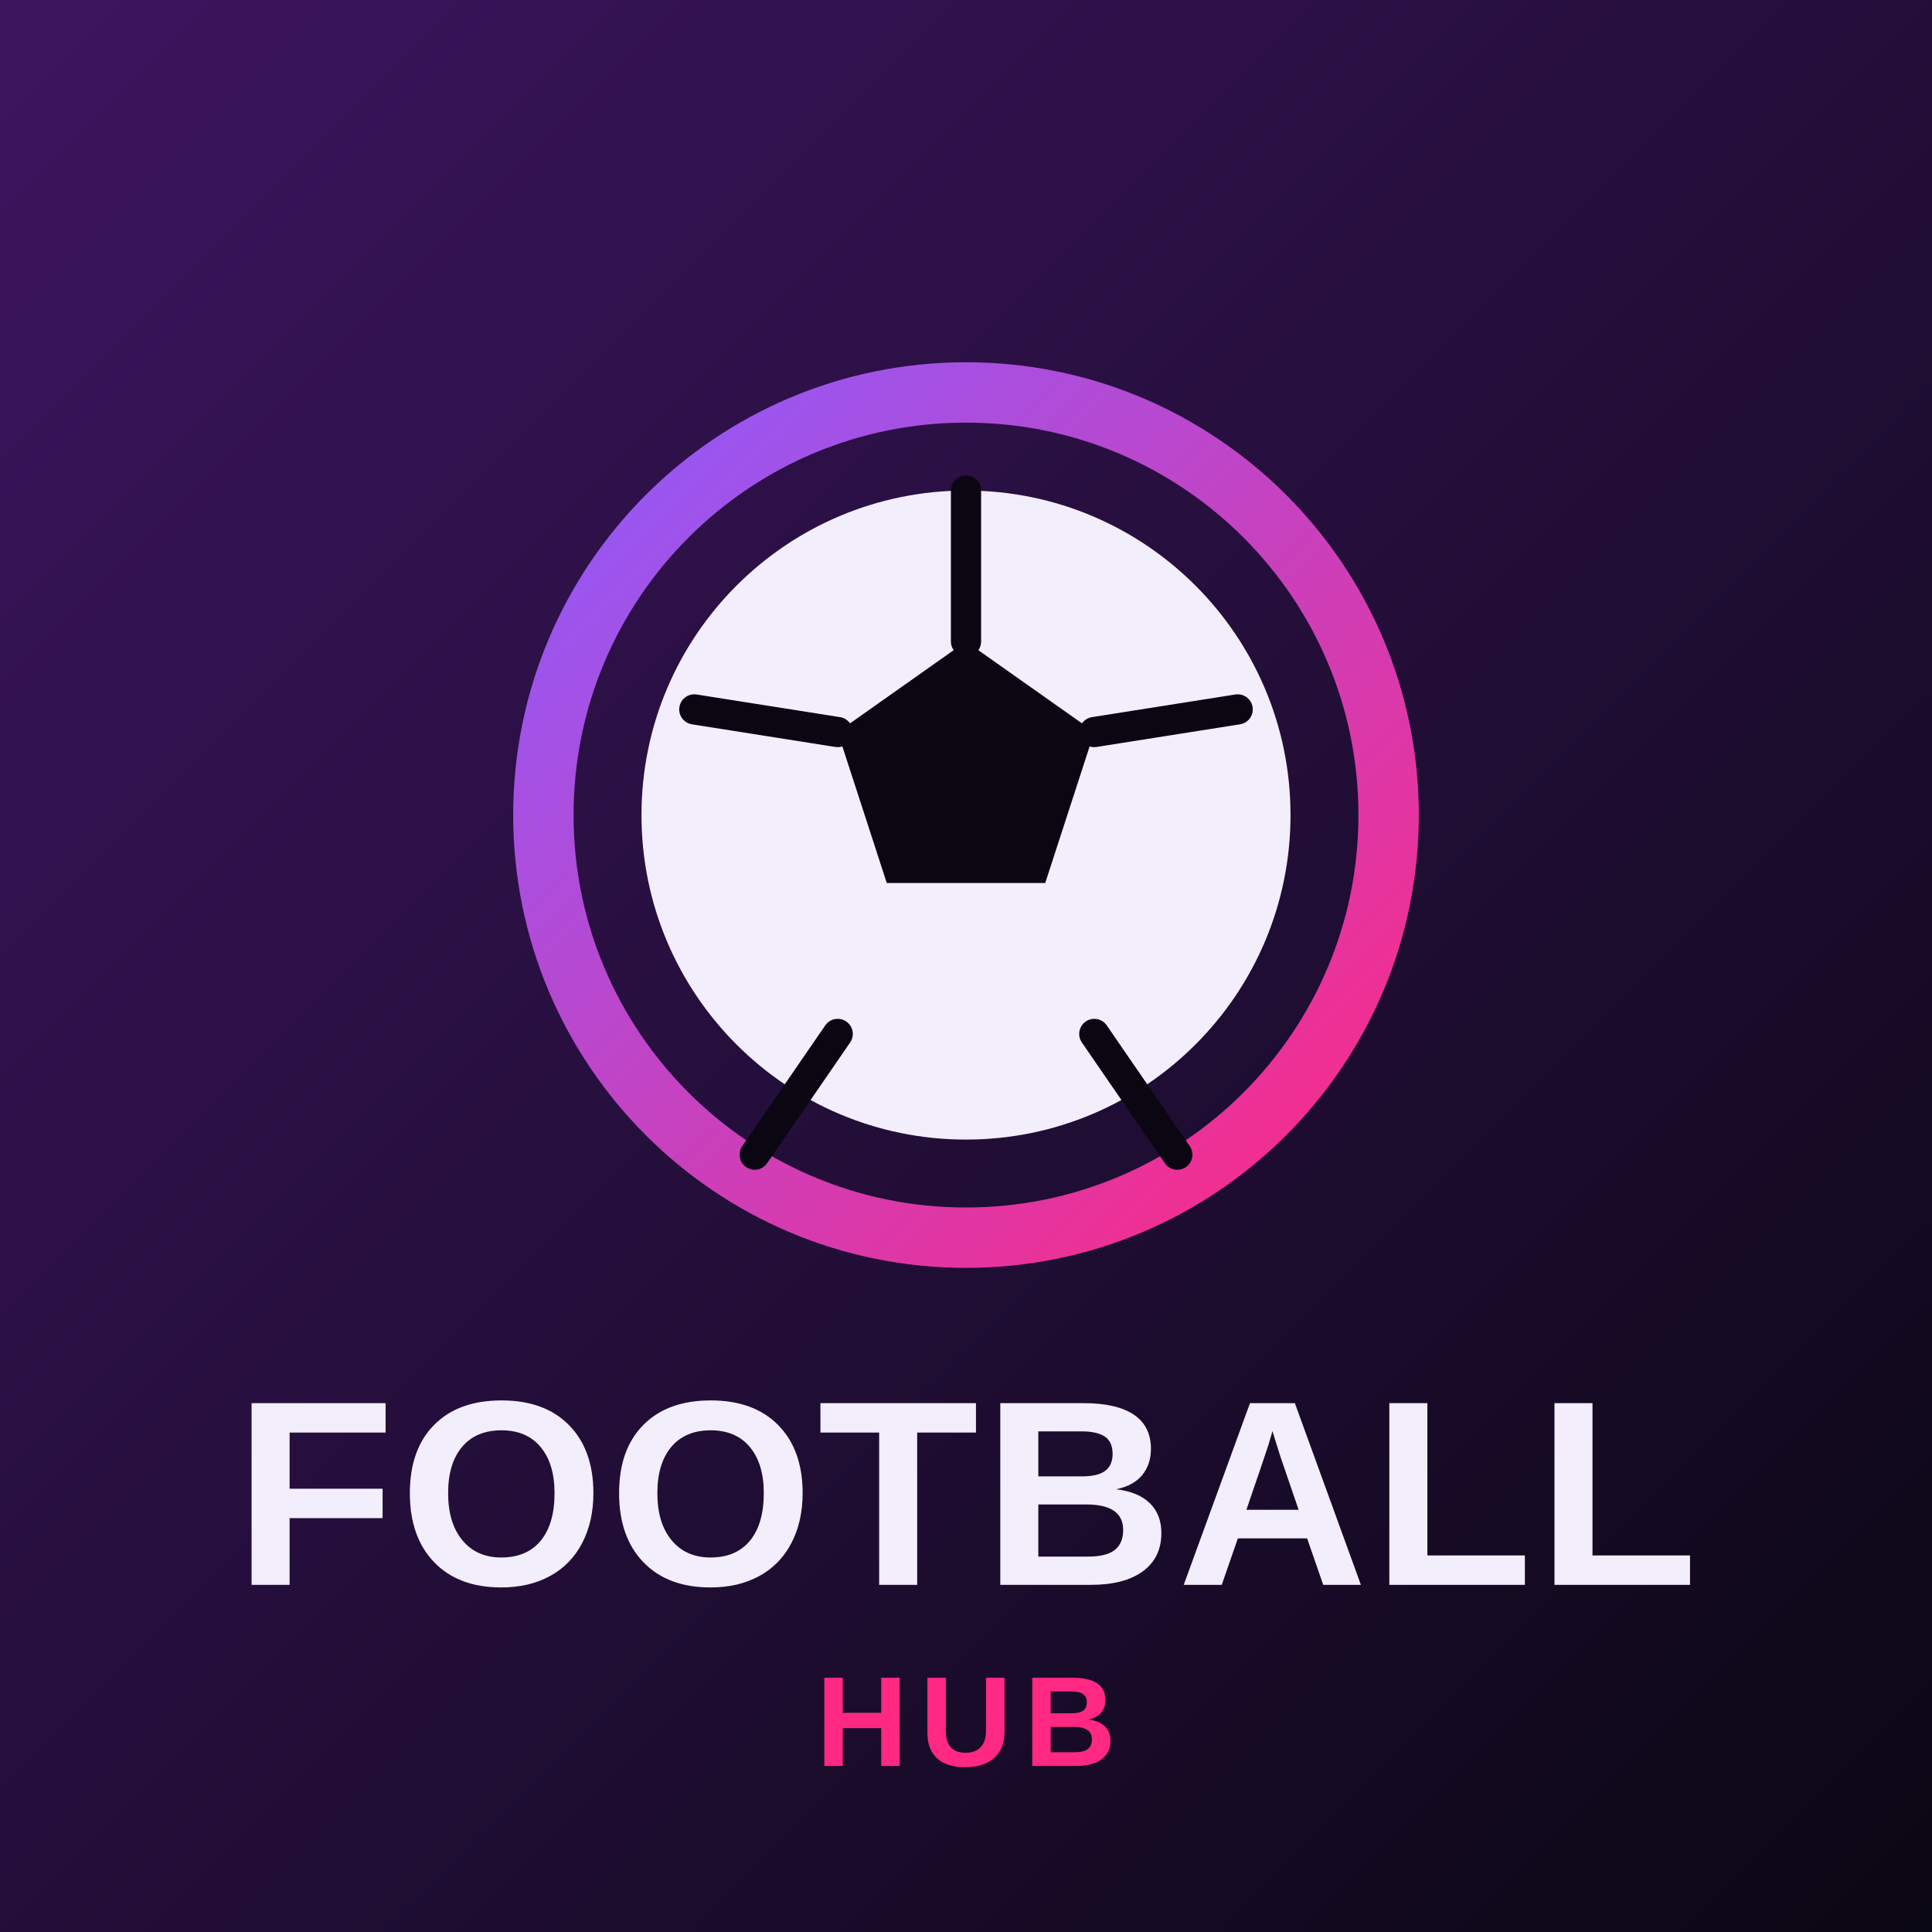
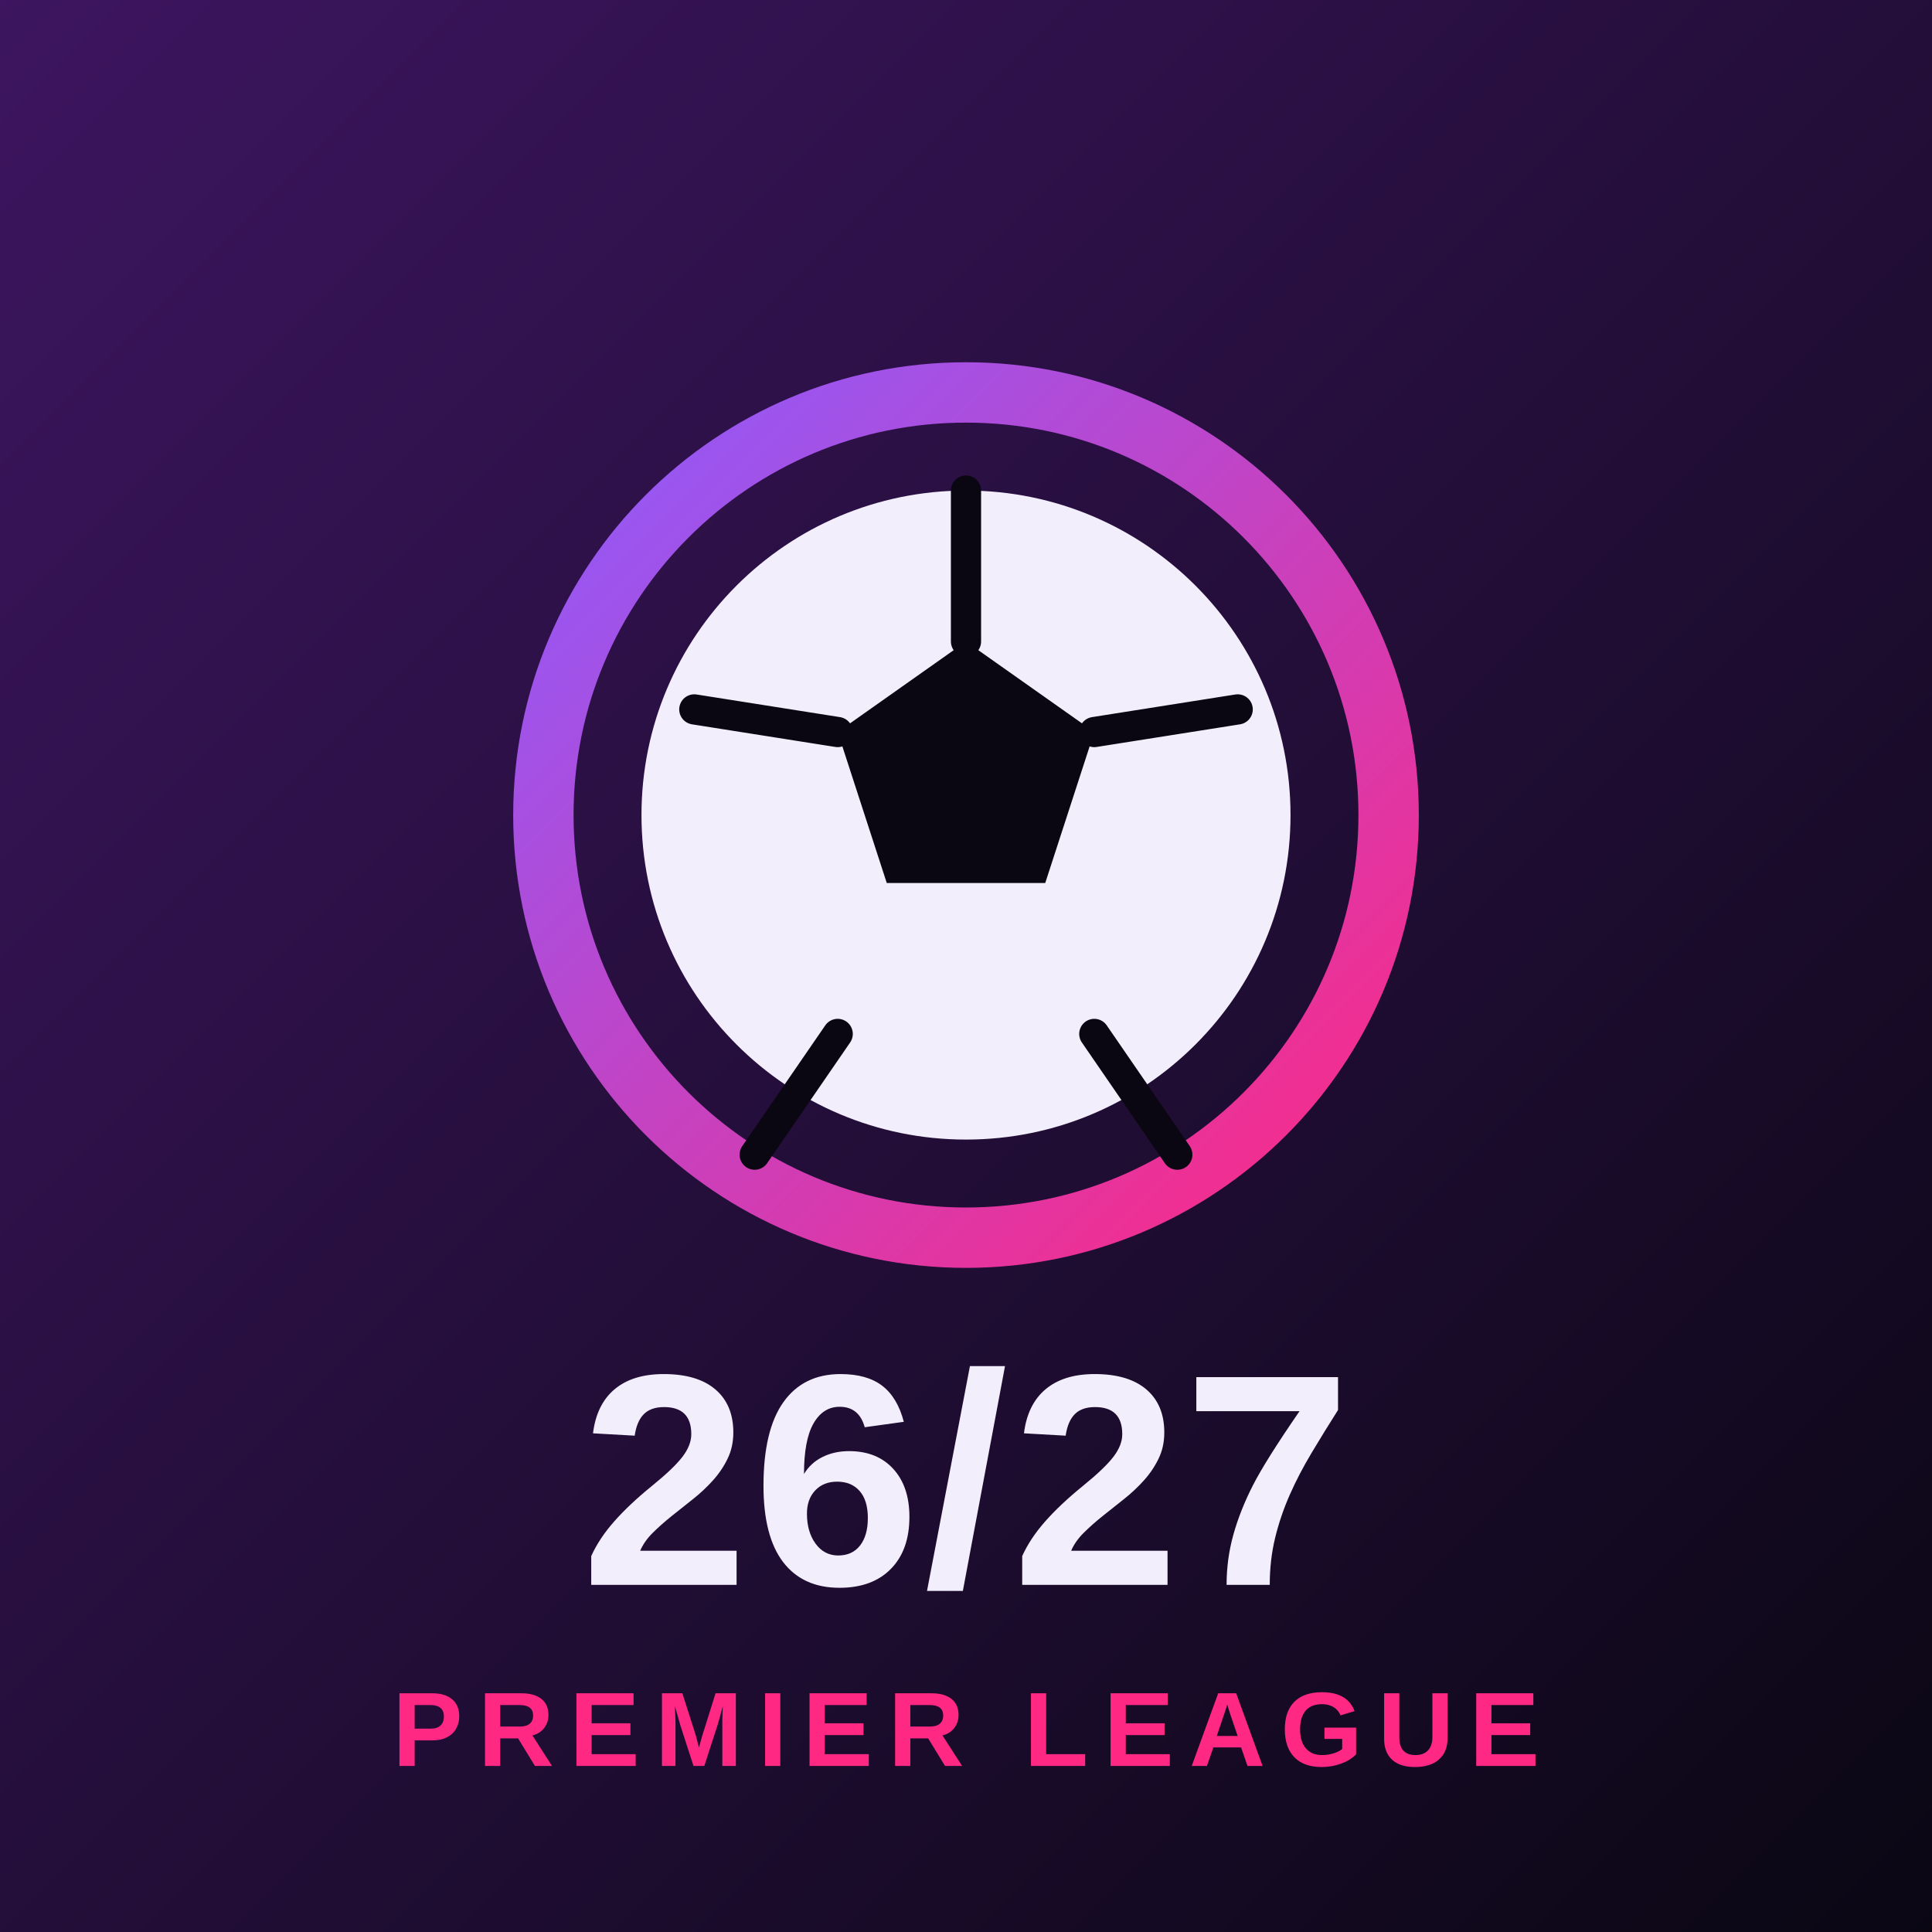
- <svg xmlns="http://www.w3.org/2000/svg" viewBox="0 0 512 512" role="img" aria-label="Football Hub">
+ <svg xmlns="http://www.w3.org/2000/svg" viewBox="0 0 512 512" role="img" aria-label="Premier League 26/27">
  <defs>
    <linearGradient id="bg" x1="0" y1="0" x2="1" y2="1">
      <stop offset="0" stop-color="#3d1560" />
      <stop offset="1" stop-color="#0a0713" />
    </linearGradient>
    <linearGradient id="ring" x1="0" y1="0" x2="1" y2="1">
      <stop offset="0" stop-color="#8c5cff" />
      <stop offset="1" stop-color="#ff2882" />
    </linearGradient>
  </defs>
  <rect width="512" height="512" fill="url(#bg)" />
  <circle cx="256" cy="216" r="112" fill="none" stroke="url(#ring)" stroke-width="16" />
  <circle cx="256" cy="216" r="86" fill="#f3eefc" />
  <polygon points="256,170 290,194 277,234 235,234 222,194" fill="#0a0713" />
  <path d="M256 130 l0 40 M328 188 l-38 6 M184 188 l38 6 M290 274 l22 32 M222 274 l-22 32" stroke="#0a0713" stroke-width="8" stroke-linecap="round" fill="none" />
-   <text x="256" y="420" text-anchor="middle" font-family="Archivo, Arial, sans-serif" font-size="70" font-weight="800" fill="#f3eefc" letter-spacing="1">FOOTBALL</text>
-   <text x="256" y="468" text-anchor="middle" font-family="Archivo, Arial, sans-serif" font-size="34" font-weight="700" fill="#ff2882" letter-spacing="3">HUB</text>
+   <text x="256" y="420" text-anchor="middle" font-family="Archivo, Arial, sans-serif" font-size="80" font-weight="800" fill="#f3eefc" letter-spacing="1">26/27</text>
+   <text x="256" y="468" text-anchor="middle" font-family="Archivo, Arial, sans-serif" font-size="28" font-weight="700" fill="#ff2882" letter-spacing="4">PREMIER LEAGUE</text>
</svg>
